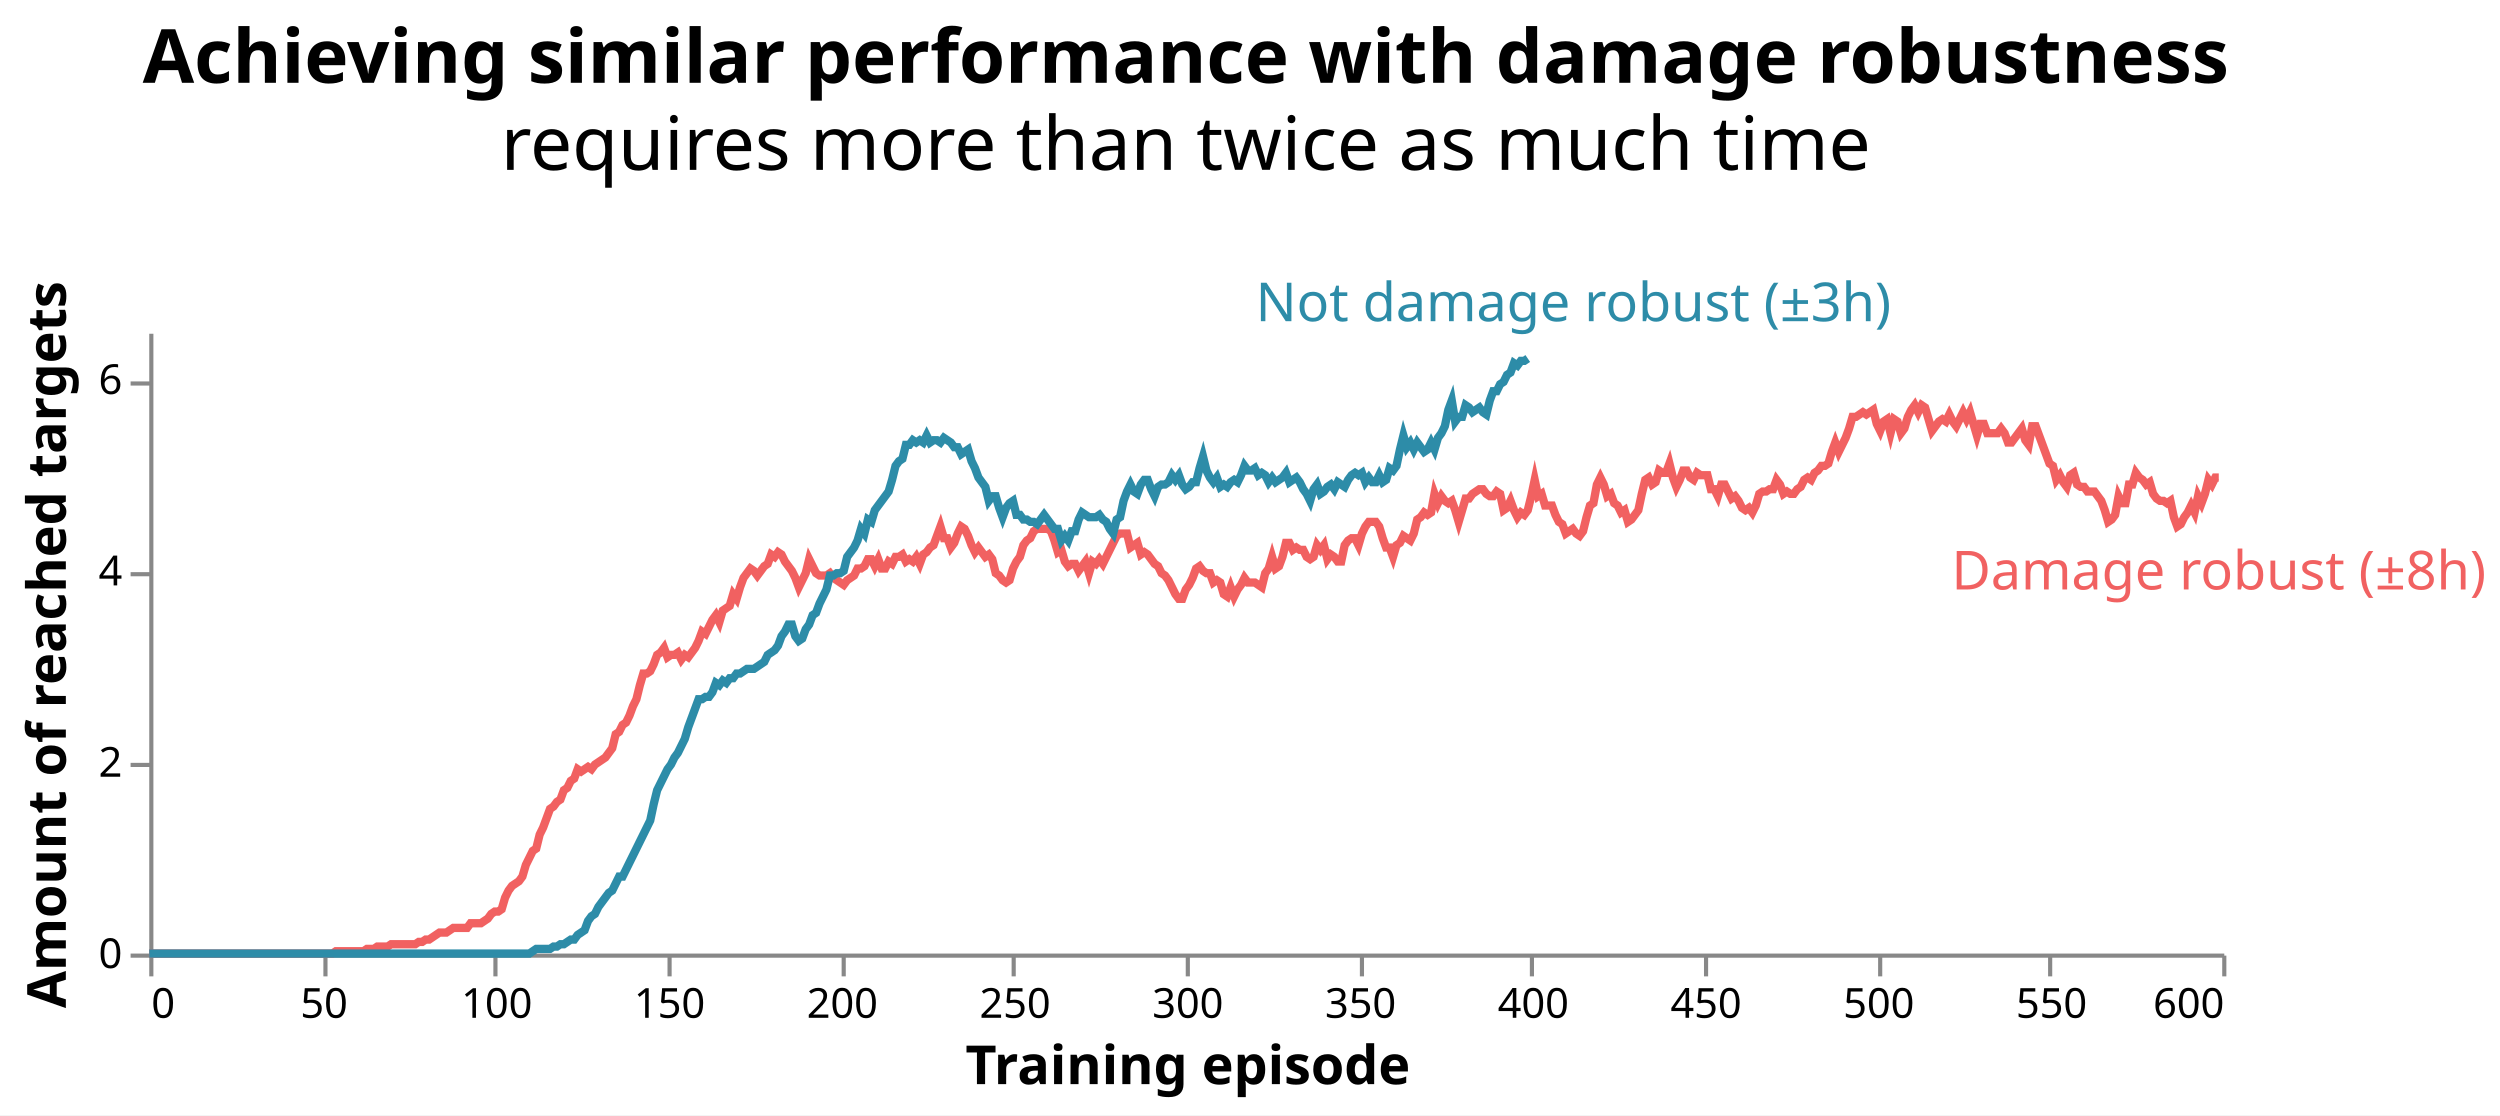
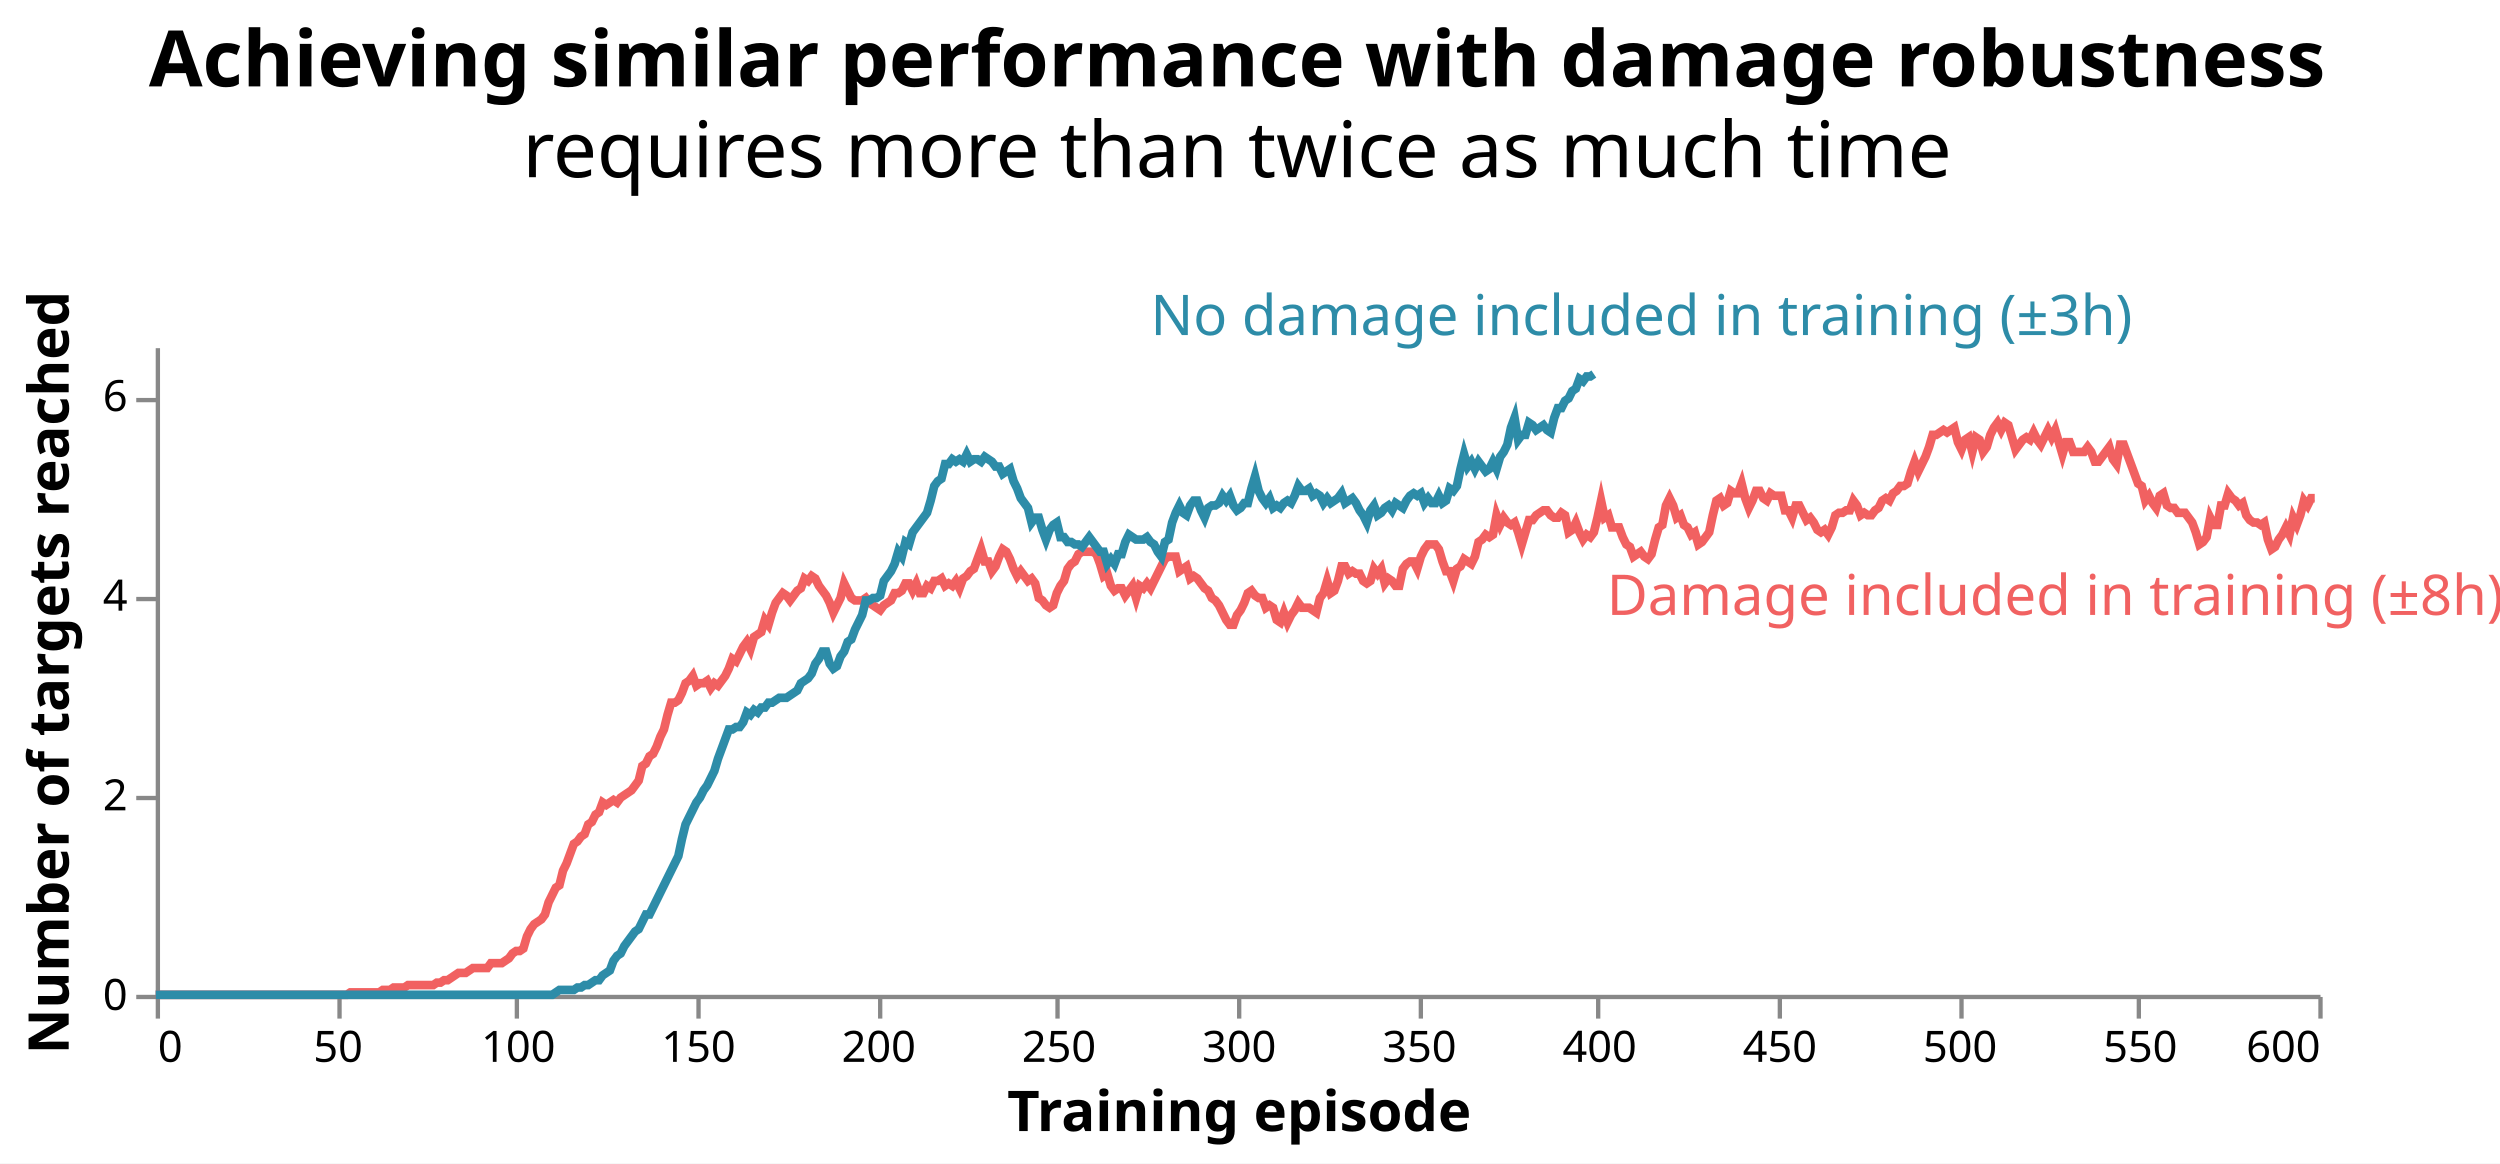
- <svg xmlns="http://www.w3.org/2000/svg" version="1.1" class="marks" width="603" height="269" viewBox="0 0 603 269">
-   <rect width="603" height="269" fill="white" />
+ <svg xmlns="http://www.w3.org/2000/svg" version="1.1" class="marks" width="578" height="269" viewBox="0 0 578 269">
+   <rect width="578" height="269" fill="white" />
  <g fill="none" stroke-miterlimit="10" transform="translate(36,80)">
    <g class="mark-group role-frame root" role="graphics-object" aria-roledescription="group mark container">
      <g transform="translate(0,0)">
        <path class="background" aria-hidden="true" d="M0,0h500v150h-500Z" />
        <g>
          <g class="mark-group role-axis" role="graphics-symbol" aria-roledescription="axis" aria-label="X-axis titled 'Training episode' for a linear scale with values from 0 to 600">
            <g transform="translate(0.5,150.5)">
              <path class="background" aria-hidden="true" d="M0,0h0v0h0Z" pointer-events="none" />
              <g>
                <g class="mark-rule role-axis-tick" pointer-events="none">
                  <line transform="translate(0,0)" x2="0" y2="5" stroke="#888" stroke-width="1" opacity="1" />
                  <line transform="translate(42,0)" x2="0" y2="5" stroke="#888" stroke-width="1" opacity="1" />
                  <line transform="translate(83,0)" x2="0" y2="5" stroke="#888" stroke-width="1" opacity="1" />
                  <line transform="translate(125,0)" x2="0" y2="5" stroke="#888" stroke-width="1" opacity="1" />
                  <line transform="translate(167,0)" x2="0" y2="5" stroke="#888" stroke-width="1" opacity="1" />
                  <line transform="translate(208,0)" x2="0" y2="5" stroke="#888" stroke-width="1" opacity="1" />
                  <line transform="translate(250,0)" x2="0" y2="5" stroke="#888" stroke-width="1" opacity="1" />
                  <line transform="translate(292,0)" x2="0" y2="5" stroke="#888" stroke-width="1" opacity="1" />
                  <line transform="translate(333,0)" x2="0" y2="5" stroke="#888" stroke-width="1" opacity="1" />
                  <line transform="translate(375,0)" x2="0" y2="5" stroke="#888" stroke-width="1" opacity="1" />
                  <line transform="translate(417,0)" x2="0" y2="5" stroke="#888" stroke-width="1" opacity="1" />
                  <line transform="translate(458,0)" x2="0" y2="5" stroke="#888" stroke-width="1" opacity="1" />
                  <line transform="translate(500,0)" x2="0" y2="5" stroke="#888" stroke-width="1" opacity="1" />
                </g>
                <g class="mark-text role-axis-label" pointer-events="none">
-                   <text text-anchor="start" transform="translate(0,15)" font-family="RedHatDisplay" font-size="10px" fill="#000" opacity="1">0</text>
-                   <text text-anchor="middle" transform="translate(41.66667,15)" font-family="RedHatDisplay" font-size="10px" fill="#000" opacity="1">50</text>
-                   <text text-anchor="middle" transform="translate(83.33333,15)" font-family="RedHatDisplay" font-size="10px" fill="#000" opacity="1">100</text>
-                   <text text-anchor="middle" transform="translate(125,15)" font-family="RedHatDisplay" font-size="10px" fill="#000" opacity="1">150</text>
-                   <text text-anchor="middle" transform="translate(166.6667,15)" font-family="RedHatDisplay" font-size="10px" fill="#000" opacity="1">200</text>
-                   <text text-anchor="middle" transform="translate(208.3333,15)" font-family="RedHatDisplay" font-size="10px" fill="#000" opacity="1">250</text>
-                   <text text-anchor="middle" transform="translate(250,15)" font-family="RedHatDisplay" font-size="10px" fill="#000" opacity="1">300</text>
-                   <text text-anchor="middle" transform="translate(291.6667,15)" font-family="RedHatDisplay" font-size="10px" fill="#000" opacity="1">350</text>
-                   <text text-anchor="middle" transform="translate(333.3333,15)" font-family="RedHatDisplay" font-size="10px" fill="#000" opacity="1">400</text>
-                   <text text-anchor="middle" transform="translate(375,15)" font-family="RedHatDisplay" font-size="10px" fill="#000" opacity="1">450</text>
-                   <text text-anchor="middle" transform="translate(416.6667,15)" font-family="RedHatDisplay" font-size="10px" fill="#000" opacity="1">500</text>
-                   <text text-anchor="middle" transform="translate(458.3333,15)" font-family="RedHatDisplay" font-size="10px" fill="#000" opacity="1">550</text>
-                   <text text-anchor="end" transform="translate(500,15)" font-family="RedHatDisplay" font-size="10px" fill="#000" opacity="1">600</text>
+                   <text text-anchor="start" transform="translate(0,15)" font-family="Red Hat Display" font-size="10px" fill="#000" opacity="1">0</text>
+                   <text text-anchor="middle" transform="translate(41.66667,15)" font-family="Red Hat Display" font-size="10px" fill="#000" opacity="1">50</text>
+                   <text text-anchor="middle" transform="translate(83.33333,15)" font-family="Red Hat Display" font-size="10px" fill="#000" opacity="1">100</text>
+                   <text text-anchor="middle" transform="translate(125,15)" font-family="Red Hat Display" font-size="10px" fill="#000" opacity="1">150</text>
+                   <text text-anchor="middle" transform="translate(166.6667,15)" font-family="Red Hat Display" font-size="10px" fill="#000" opacity="1">200</text>
+                   <text text-anchor="middle" transform="translate(208.3333,15)" font-family="Red Hat Display" font-size="10px" fill="#000" opacity="1">250</text>
+                   <text text-anchor="middle" transform="translate(250,15)" font-family="Red Hat Display" font-size="10px" fill="#000" opacity="1">300</text>
+                   <text text-anchor="middle" transform="translate(291.6667,15)" font-family="Red Hat Display" font-size="10px" fill="#000" opacity="1">350</text>
+                   <text text-anchor="middle" transform="translate(333.3333,15)" font-family="Red Hat Display" font-size="10px" fill="#000" opacity="1">400</text>
+                   <text text-anchor="middle" transform="translate(375,15)" font-family="Red Hat Display" font-size="10px" fill="#000" opacity="1">450</text>
+                   <text text-anchor="middle" transform="translate(416.6667,15)" font-family="Red Hat Display" font-size="10px" fill="#000" opacity="1">500</text>
+                   <text text-anchor="middle" transform="translate(458.3333,15)" font-family="Red Hat Display" font-size="10px" fill="#000" opacity="1">550</text>
+                   <text text-anchor="end" transform="translate(500,15)" font-family="Red Hat Display" font-size="10px" fill="#000" opacity="1">600</text>
                </g>
                <g class="mark-rule role-axis-domain" pointer-events="none">
                  <line transform="translate(0,0)" x2="500" y2="0" stroke="#888" stroke-width="1" opacity="1" />
                </g>
                <g class="mark-text role-axis-title" pointer-events="none">
-                   <text text-anchor="middle" transform="translate(250,31)" font-family="RedHatDisplay" font-size="13px" font-weight="bold" fill="#000" opacity="1">Training episode</text>
+                   <text text-anchor="middle" transform="translate(250,31)" font-family="Red Hat Display" font-size="13px" font-weight="bold" fill="#000" opacity="1">Training episode</text>
                </g>
              </g>
              <path class="foreground" aria-hidden="true" d="" pointer-events="none" display="none" />
            </g>
          </g>
-           <g class="mark-group role-axis" role="graphics-symbol" aria-roledescription="axis" aria-label="Y-axis titled 'Amount of reached targets' for a linear scale with values from 0 to 7">
+           <g class="mark-group role-axis" role="graphics-symbol" aria-roledescription="axis" aria-label="Y-axis titled 'Number of targets reached' for a linear scale with values from 0 to 7">
            <g transform="translate(0.5,0.5)">
              <path class="background" aria-hidden="true" d="M0,0h0v0h0Z" pointer-events="none" />
              <g>
                <g class="mark-rule role-axis-tick" pointer-events="none">
                  <line transform="translate(0,150)" x2="-5" y2="0" stroke="#888" stroke-width="1" opacity="1" />
                  <line transform="translate(0,104)" x2="-5" y2="0" stroke="#888" stroke-width="1" opacity="1" />
                  <line transform="translate(0,58)" x2="-5" y2="0" stroke="#888" stroke-width="1" opacity="1" />
                  <line transform="translate(0,12)" x2="-5" y2="0" stroke="#888" stroke-width="1" opacity="1" />
                </g>
                <g class="mark-text role-axis-label" pointer-events="none">
-                   <text text-anchor="end" transform="translate(-7,153)" font-family="RedHatDisplay" font-size="10px" fill="#000" opacity="1">0</text>
-                   <text text-anchor="end" transform="translate(-7,106.8462)" font-family="RedHatDisplay" font-size="10px" fill="#000" opacity="1">2</text>
-                   <text text-anchor="end" transform="translate(-7,60.69231)" font-family="RedHatDisplay" font-size="10px" fill="#000" opacity="1">4</text>
-                   <text text-anchor="end" transform="translate(-7,14.53846)" font-family="RedHatDisplay" font-size="10px" fill="#000" opacity="1">6</text>
+                   <text text-anchor="end" transform="translate(-7,153)" font-family="Red Hat Display" font-size="10px" fill="#000" opacity="1">0</text>
+                   <text text-anchor="end" transform="translate(-7,106.8462)" font-family="Red Hat Display" font-size="10px" fill="#000" opacity="1">2</text>
+                   <text text-anchor="end" transform="translate(-7,60.69231)" font-family="Red Hat Display" font-size="10px" fill="#000" opacity="1">4</text>
+                   <text text-anchor="end" transform="translate(-7,14.53846)" font-family="Red Hat Display" font-size="10px" fill="#000" opacity="1">6</text>
                </g>
                <g class="mark-rule role-axis-domain" pointer-events="none">
                  <line transform="translate(0,150)" x2="0" y2="-150" stroke="#888" stroke-width="1" opacity="1" />
                </g>
                <g class="mark-text role-axis-title" pointer-events="none">
-                   <text text-anchor="middle" transform="translate(-17.61914,75) rotate(-90) translate(0,-3)" font-family="RedHatDisplay" font-size="13px" font-weight="bold" fill="#000" opacity="1">Amount of reached targets</text>
+                   <text text-anchor="middle" transform="translate(-17.61914,75) rotate(-90) translate(0,-3)" font-family="Red Hat Display" font-size="13px" font-weight="bold" fill="#000" opacity="1">Number of targets reached</text>
                </g>
              </g>
              <path class="foreground" aria-hidden="true" d="" pointer-events="none" display="none" />
            </g>
          </g>
          <g class="mark-group role-scope layer_0_pathgroup" role="graphics-object" aria-roledescription="group mark container">
            <g transform="translate(0,0)">
              <path class="background" aria-hidden="true" d="M0,0h500v150h-500Z" />
              <g>
                <g class="mark-line role-mark layer_0_marks" role="graphics-object" aria-roledescription="line mark container">
-                   <path aria-label="Training episode: 0; Amount of reached targets: 0; brittle_star: 1" role="graphics-symbol" aria-roledescription="line mark" d="M0,150L0.833,150L1.667,150L2.5,150L3.333,150L4.167,150L5,150L5.833,150L6.667,150L7.5,150L8.333,150L9.167,150L10,150L10.833,150L11.667,150L12.5,150L13.333,150L14.167,150L15,150L15.833,150L16.667,150L17.5,150L18.333,150L19.167,150L20,150L20.833,150L21.667,150L22.5,150L23.333,150L24.167,150L25,150L25.833,150L26.667,150L27.5,150L28.333,150L29.167,150L30,150L30.833,150L31.667,150L32.5,150L33.333,150L34.167,150L35,150L35.833,150L36.667,150L37.5,150L38.333,150L39.167,150L40,150L40.833,150L41.667,150L42.5,150L43.333,150L44.167,150L45,149.437L45.833,149.437L46.667,149.437L47.5,149.437L48.333,149.437L49.167,149.437L50,149.437L50.833,149.437L51.667,149.437L52.5,148.874L53.333,148.874L54.167,148.874L55,148.311L55.833,148.311L56.667,148.311L57.5,148.311L58.333,147.749L59.167,147.749L60,147.749L60.833,147.749L61.667,147.749L62.5,147.749L63.333,147.749L64.167,147.749L65,147.186L65.833,147.186L66.667,146.623L67.5,146.623L68.333,146.06L69.167,145.497L70,144.934L70.833,144.934L71.667,144.934L72.5,144.371L73.333,143.809L74.167,143.809L75,143.809L75.833,143.809L76.667,143.809L77.5,142.683L78.333,142.683L79.167,142.683L80,142.683L80.833,142.12L81.667,141.557L82.5,140.432L83.333,139.869L84.167,139.869L85,139.306L85.833,136.492L86.667,134.803L87.5,133.677L88.333,133.114L89.167,132.552L90,131.426L90.833,128.612L91.667,126.923L92.5,125.235L93.333,124.672L94.167,121.295L95,119.606L95.833,117.355L96.667,115.103L97.5,114.54L98.333,113.415L99.167,112.852L100,110.6L100.833,110.038L101.667,108.349L102.5,107.786L103.333,105.535L104.167,106.098L105,105.535L105.833,104.972L106.667,105.535L107.5,104.409L108.333,103.846L109.167,103.283L110,102.72L110.833,101.595L111.667,100.469L112.5,97.092L113.333,96.529L114.167,94.841L115,94.278L115.833,92.589L116.667,90.338L117.5,88.649L118.333,85.272L119.167,82.458L120,82.458L120.833,81.895L121.667,80.206L122.5,77.955L123.333,77.392L124.167,76.266L125,78.518L125.833,77.955L126.667,77.955L127.5,77.392L128.333,79.081L129.167,77.955L130,78.518L130.833,77.392L131.667,76.266L132.5,74.578L133.333,72.326L134.167,72.889L135,71.201L135.833,69.512L136.667,68.386L137.5,70.075L138.333,67.261L139.167,66.698L140,66.135L140.833,63.321L141.667,64.447L142.5,61.632L143.333,59.381L144.167,58.255L145,57.129L145.833,57.692L146.667,58.818L147.5,57.692L148.333,56.567L149.167,56.004L150,53.752L150.833,54.315L151.667,53.189L152.5,53.752L153.333,55.441L154.167,56.567L155,57.692L155.833,59.381L156.667,61.632L157.5,59.944L158.333,58.255L159.167,54.878L160,56.567L160.833,58.255L161.667,58.818L162.5,58.818L163.333,58.818L164.167,58.255L165,59.381L165.833,59.944L166.667,60.507L167.5,61.069L168.333,59.944L169.167,59.381L170,58.818L170.833,57.129L171.667,57.129L172.5,56.567L173.333,54.878L174.167,54.878L175,56.567L175.833,54.878L176.667,57.129L177.5,57.129L178.333,55.441L179.167,56.004L180,54.315L180.833,54.315L181.667,53.752L182.5,55.441L183.333,54.878L184.167,55.441L185,54.315L185.833,56.004L186.667,53.752L187.5,53.189L188.333,52.064L189.167,51.501L190,49.25L190.833,46.998L191.667,49.812L192.5,49.812L193.333,52.064L194.167,50.938L195,48.687L195.833,46.998L196.667,47.561L197.5,49.25L198.333,51.501L199.167,53.189L200,52.064L200.833,53.189L201.667,54.315L202.5,53.752L203.333,54.878L204.167,58.255L205,58.818L205.833,59.944L206.667,60.507L207.5,59.944L208.333,57.129L209.167,55.441L210,54.315L210.833,51.501L211.667,50.375L212.5,49.812L213.333,48.124L214.167,47.561L215,47.561L215.833,47.561L216.667,47.561L217.5,48.124L218.333,50.375L219.167,53.189L220,52.627L220.833,55.441L221.667,56.567L222.5,56.004L223.333,56.004L224.167,57.692L225,56.567L225.833,55.441L226.667,58.255L227.5,55.441L228.333,56.004L229.167,54.878L230,56.004L230.833,54.315L231.667,52.627L232.5,50.938L233.333,49.25L234.167,48.687L235,48.687L235.833,48.687L236.667,52.064L237.5,51.501L238.333,50.938L239.167,53.752L240,53.189L240.833,53.752L241.667,54.878L242.5,56.004L243.333,56.567L244.167,58.255L245,58.818L245.833,59.944L246.667,61.632L247.5,63.321L248.333,64.447L249.167,64.447L250,62.195L250.833,61.069L251.667,59.381L252.5,57.129L253.333,56.567L254.167,57.692L255,58.255L255.833,58.255L256.667,60.507L257.5,59.944L258.333,60.507L259.167,63.321L260,63.884L260.833,61.632L261.667,63.884L262.5,62.195L263.333,61.069L264.167,59.381L265,60.507L265.833,60.507L266.667,60.507L267.5,61.069L268.333,61.632L269.167,58.255L270,57.129L270.833,54.315L271.667,57.129L272.5,56.567L273.333,54.315L274.167,50.938L275,50.938L275.833,52.627L276.667,52.064L277.5,52.627L278.333,52.627L279.167,54.315L280,54.878L280.833,54.315L281.667,51.501L282.5,52.627L283.333,51.501L284.167,54.878L285,53.752L285.833,54.315L286.667,55.441L287.5,55.441L288.333,51.501L289.167,50.375L290,49.812L290.833,49.812L291.667,51.501L292.5,48.687L293.333,46.998L294.167,45.872L295,45.872L295.833,45.872L296.667,46.998L297.5,49.812L298.333,52.064L299.167,52.064L300,54.315L300.833,51.501L301.667,50.938L302.5,49.25L303.333,49.812L304.167,50.375L305,48.687L305.833,45.31L306.667,44.747L307.5,43.621L308.333,44.184L309.167,43.621L310,39.118L310.833,41.37L311.667,39.681L312.5,40.807L313.333,41.37L314.167,40.807L315,43.058L315.833,45.872L316.667,43.058L317.5,40.244L318.333,40.244L319.167,39.118L320,38.555L320.833,37.992L321.667,37.992L322.5,39.118L323.333,39.681L324.167,39.681L325,38.555L325.833,39.118L326.667,43.058L327.5,42.495L328.333,40.807L329.167,43.058L330,44.747L330.833,43.621L331.667,44.184L332.5,43.058L333.333,39.681L334.167,35.741L335,39.681L335.833,39.118L336.667,41.932L337.5,41.932L338.333,41.932L339.167,44.184L340,45.872L340.833,46.435L341.667,48.687L342.5,48.124L343.333,47.561L344.167,48.687L345,49.25L345.833,48.124L346.667,44.747L347.5,41.932L348.333,41.37L349.167,36.867L350,35.178L350.833,36.867L351.667,39.681L352.5,39.118L353.333,41.37L354.167,41.932L355,43.621L355.833,43.058L356.667,45.872L357.5,45.31L358.333,44.184L359.167,43.058L360,39.118L360.833,35.741L361.667,35.178L362.5,36.867L363.333,36.304L364.167,33.49L365,34.053L365.833,34.053L366.667,31.801L367.5,35.178L368.333,37.43L369.167,35.741L370,33.49L370.833,33.49L371.667,35.178L372.5,35.741L373.333,34.053L374.167,34.615L375,34.615L375.833,34.615L376.667,37.992L377.5,37.992L378.333,39.681L379.167,36.867L380,36.867L380.833,38.555L381.667,40.244L382.5,39.681L383.333,40.807L384.167,42.495L385,43.058L385.833,42.495L386.667,43.621L387.5,41.932L388.333,39.118L389.167,38.555L390,38.555L390.833,37.992L391.667,37.992L392.5,35.741L393.333,36.867L394.167,39.118L395,38.555L395.833,39.118L396.667,39.118L397.5,37.992L398.333,37.43L399.167,35.741L400,35.178L400.833,35.741L401.667,34.053L402.5,33.49L403.333,32.364L404.167,32.364L405,31.801L405.833,28.987L406.667,26.735L407.5,28.987L408.333,27.298L409.167,25.61L410,23.358L410.833,20.544L411.667,20.544L412.5,19.981L413.333,19.418L414.167,19.981L415,19.418L415.833,18.856L416.667,22.233L417.5,23.921L418.333,21.67L419.167,21.107L420,24.484L420.833,21.107L421.667,21.67L422.5,24.484L423.333,23.358L424.167,20.544L425,18.856L425.833,17.73L426.667,19.418L427.5,17.73L428.333,18.293L429.167,21.107L430,23.921L430.833,22.795L431.667,21.67L432.5,21.107L433.333,21.67L434.167,19.981L435,21.67L435.833,22.795L436.667,21.107L437.5,19.418L438.333,21.107L439.167,19.418L440,22.233L440.833,25.047L441.667,22.233L442.5,22.233L443.333,24.484L444.167,24.484L445,24.484L445.833,24.484L446.667,23.358L447.5,24.484L448.333,26.735L449.167,26.735L450,25.61L450.833,24.484L451.667,23.358L452.5,26.173L453.333,27.298L454.167,22.795L455,22.795L455.833,25.047L456.667,27.298L457.5,29.55L458.333,31.801L459.167,32.364L460,35.741L460.833,34.615L461.667,36.304L462.5,37.43L463.333,34.615L464.167,34.053L465,36.867L465.833,37.43L466.667,37.43L467.5,38.555L468.333,38.555L469.167,38.555L470,39.681L470.833,40.807L471.667,43.058L472.5,45.872L473.333,45.31L474.167,44.184L475,39.681L475.833,41.37L476.667,41.37L477.5,36.867L478.333,36.867L479.167,34.053L480,35.178L480.833,35.741L481.667,36.867L482.5,36.304L483.333,39.118L484.167,40.244L485,40.807L485.833,40.807L486.667,41.37L487.5,40.807L488.333,44.747L489.167,46.998L490,46.435L490.833,44.747L491.667,43.621L492.5,41.932L493.333,43.621L494.167,39.681L495,41.37L495.833,39.118L496.667,35.741L497.5,36.867L498.333,35.178L499.167,35.178" stroke="#f16161" stroke-width="2" />
+                   <path aria-label="Training episode: 0; Number of targets reached: 0; brittle_star: 1" role="graphics-symbol" aria-roledescription="line mark" d="M0,150L0.833,150L1.667,150L2.5,150L3.333,150L4.167,150L5,150L5.833,150L6.667,150L7.5,150L8.333,150L9.167,150L10,150L10.833,150L11.667,150L12.5,150L13.333,150L14.167,150L15,150L15.833,150L16.667,150L17.5,150L18.333,150L19.167,150L20,150L20.833,150L21.667,150L22.5,150L23.333,150L24.167,150L25,150L25.833,150L26.667,150L27.5,150L28.333,150L29.167,150L30,150L30.833,150L31.667,150L32.5,150L33.333,150L34.167,150L35,150L35.833,150L36.667,150L37.5,150L38.333,150L39.167,150L40,150L40.833,150L41.667,150L42.5,150L43.333,150L44.167,150L45,149.437L45.833,149.437L46.667,149.437L47.5,149.437L48.333,149.437L49.167,149.437L50,149.437L50.833,149.437L51.667,149.437L52.5,148.874L53.333,148.874L54.167,148.874L55,148.311L55.833,148.311L56.667,148.311L57.5,148.311L58.333,147.749L59.167,147.749L60,147.749L60.833,147.749L61.667,147.749L62.5,147.749L63.333,147.749L64.167,147.749L65,147.186L65.833,147.186L66.667,146.623L67.5,146.623L68.333,146.06L69.167,145.497L70,144.934L70.833,144.934L71.667,144.934L72.5,144.371L73.333,143.809L74.167,143.809L75,143.809L75.833,143.809L76.667,143.809L77.5,142.683L78.333,142.683L79.167,142.683L80,142.683L80.833,142.12L81.667,141.557L82.5,140.432L83.333,139.869L84.167,139.869L85,139.306L85.833,136.492L86.667,134.803L87.5,133.677L88.333,133.114L89.167,132.552L90,131.426L90.833,128.612L91.667,126.923L92.5,125.235L93.333,124.672L94.167,121.295L95,119.606L95.833,117.355L96.667,115.103L97.5,114.54L98.333,113.415L99.167,112.852L100,110.6L100.833,110.038L101.667,108.349L102.5,107.786L103.333,105.535L104.167,106.098L105,105.535L105.833,104.972L106.667,105.535L107.5,104.409L108.333,103.846L109.167,103.283L110,102.72L110.833,101.595L111.667,100.469L112.5,97.092L113.333,96.529L114.167,94.841L115,94.278L115.833,92.589L116.667,90.338L117.5,88.649L118.333,85.272L119.167,82.458L120,82.458L120.833,81.895L121.667,80.206L122.5,77.955L123.333,77.392L124.167,76.266L125,78.518L125.833,77.955L126.667,77.955L127.5,77.392L128.333,79.081L129.167,77.955L130,78.518L130.833,77.392L131.667,76.266L132.5,74.578L133.333,72.326L134.167,72.889L135,71.201L135.833,69.512L136.667,68.386L137.5,70.075L138.333,67.261L139.167,66.698L140,66.135L140.833,63.321L141.667,64.447L142.5,61.632L143.333,59.381L144.167,58.255L145,57.129L145.833,57.692L146.667,58.818L147.5,57.692L148.333,56.567L149.167,56.004L150,53.752L150.833,54.315L151.667,53.189L152.5,53.752L153.333,55.441L154.167,56.567L155,57.692L155.833,59.381L156.667,61.632L157.5,59.944L158.333,58.255L159.167,54.878L160,56.567L160.833,58.255L161.667,58.818L162.5,58.818L163.333,58.818L164.167,58.255L165,59.381L165.833,59.944L166.667,60.507L167.5,61.069L168.333,59.944L169.167,59.381L170,58.818L170.833,57.129L171.667,57.129L172.5,56.567L173.333,54.878L174.167,54.878L175,56.567L175.833,54.878L176.667,57.129L177.5,57.129L178.333,55.441L179.167,56.004L180,54.315L180.833,54.315L181.667,53.752L182.5,55.441L183.333,54.878L184.167,55.441L185,54.315L185.833,56.004L186.667,53.752L187.5,53.189L188.333,52.064L189.167,51.501L190,49.25L190.833,46.998L191.667,49.812L192.5,49.812L193.333,52.064L194.167,50.938L195,48.687L195.833,46.998L196.667,47.561L197.5,49.25L198.333,51.501L199.167,53.189L200,52.064L200.833,53.189L201.667,54.315L202.5,53.752L203.333,54.878L204.167,58.255L205,58.818L205.833,59.944L206.667,60.507L207.5,59.944L208.333,57.129L209.167,55.441L210,54.315L210.833,51.501L211.667,50.375L212.5,49.812L213.333,48.124L214.167,47.561L215,47.561L215.833,47.561L216.667,47.561L217.5,48.124L218.333,50.375L219.167,53.189L220,52.627L220.833,55.441L221.667,56.567L222.5,56.004L223.333,56.004L224.167,57.692L225,56.567L225.833,55.441L226.667,58.255L227.5,55.441L228.333,56.004L229.167,54.878L230,56.004L230.833,54.315L231.667,52.627L232.5,50.938L233.333,49.25L234.167,48.687L235,48.687L235.833,48.687L236.667,52.064L237.5,51.501L238.333,50.938L239.167,53.752L240,53.189L240.833,53.752L241.667,54.878L242.5,56.004L243.333,56.567L244.167,58.255L245,58.818L245.833,59.944L246.667,61.632L247.5,63.321L248.333,64.447L249.167,64.447L250,62.195L250.833,61.069L251.667,59.381L252.5,57.129L253.333,56.567L254.167,57.692L255,58.255L255.833,58.255L256.667,60.507L257.5,59.944L258.333,60.507L259.167,63.321L260,63.884L260.833,61.632L261.667,63.884L262.5,62.195L263.333,61.069L264.167,59.381L265,60.507L265.833,60.507L266.667,60.507L267.5,61.069L268.333,61.632L269.167,58.255L270,57.129L270.833,54.315L271.667,57.129L272.5,56.567L273.333,54.315L274.167,50.938L275,50.938L275.833,52.627L276.667,52.064L277.5,52.627L278.333,52.627L279.167,54.315L280,54.878L280.833,54.315L281.667,51.501L282.5,52.627L283.333,51.501L284.167,54.878L285,53.752L285.833,54.315L286.667,55.441L287.5,55.441L288.333,51.501L289.167,50.375L290,49.812L290.833,49.812L291.667,51.501L292.5,48.687L293.333,46.998L294.167,45.872L295,45.872L295.833,45.872L296.667,46.998L297.5,49.812L298.333,52.064L299.167,52.064L300,54.315L300.833,51.501L301.667,50.938L302.5,49.25L303.333,49.812L304.167,50.375L305,48.687L305.833,45.31L306.667,44.747L307.5,43.621L308.333,44.184L309.167,43.621L310,39.118L310.833,41.37L311.667,39.681L312.5,40.807L313.333,41.37L314.167,40.807L315,43.058L315.833,45.872L316.667,43.058L317.5,40.244L318.333,40.244L319.167,39.118L320,38.555L320.833,37.992L321.667,37.992L322.5,39.118L323.333,39.681L324.167,39.681L325,38.555L325.833,39.118L326.667,43.058L327.5,42.495L328.333,40.807L329.167,43.058L330,44.747L330.833,43.621L331.667,44.184L332.5,43.058L333.333,39.681L334.167,35.741L335,39.681L335.833,39.118L336.667,41.932L337.5,41.932L338.333,41.932L339.167,44.184L340,45.872L340.833,46.435L341.667,48.687L342.5,48.124L343.333,47.561L344.167,48.687L345,49.25L345.833,48.124L346.667,44.747L347.5,41.932L348.333,41.37L349.167,36.867L350,35.178L350.833,36.867L351.667,39.681L352.5,39.118L353.333,41.37L354.167,41.932L355,43.621L355.833,43.058L356.667,45.872L357.5,45.31L358.333,44.184L359.167,43.058L360,39.118L360.833,35.741L361.667,35.178L362.5,36.867L363.333,36.304L364.167,33.49L365,34.053L365.833,34.053L366.667,31.801L367.5,35.178L368.333,37.43L369.167,35.741L370,33.49L370.833,33.49L371.667,35.178L372.5,35.741L373.333,34.053L374.167,34.615L375,34.615L375.833,34.615L376.667,37.992L377.5,37.992L378.333,39.681L379.167,36.867L380,36.867L380.833,38.555L381.667,40.244L382.5,39.681L383.333,40.807L384.167,42.495L385,43.058L385.833,42.495L386.667,43.621L387.5,41.932L388.333,39.118L389.167,38.555L390,38.555L390.833,37.992L391.667,37.992L392.5,35.741L393.333,36.867L394.167,39.118L395,38.555L395.833,39.118L396.667,39.118L397.5,37.992L398.333,37.43L399.167,35.741L400,35.178L400.833,35.741L401.667,34.053L402.5,33.49L403.333,32.364L404.167,32.364L405,31.801L405.833,28.987L406.667,26.735L407.5,28.987L408.333,27.298L409.167,25.61L410,23.358L410.833,20.544L411.667,20.544L412.5,19.981L413.333,19.418L414.167,19.981L415,19.418L415.833,18.856L416.667,22.233L417.5,23.921L418.333,21.67L419.167,21.107L420,24.484L420.833,21.107L421.667,21.67L422.5,24.484L423.333,23.358L424.167,20.544L425,18.856L425.833,17.73L426.667,19.418L427.5,17.73L428.333,18.293L429.167,21.107L430,23.921L430.833,22.795L431.667,21.67L432.5,21.107L433.333,21.67L434.167,19.981L435,21.67L435.833,22.795L436.667,21.107L437.5,19.418L438.333,21.107L439.167,19.418L440,22.233L440.833,25.047L441.667,22.233L442.5,22.233L443.333,24.484L444.167,24.484L445,24.484L445.833,24.484L446.667,23.358L447.5,24.484L448.333,26.735L449.167,26.735L450,25.61L450.833,24.484L451.667,23.358L452.5,26.173L453.333,27.298L454.167,22.795L455,22.795L455.833,25.047L456.667,27.298L457.5,29.55L458.333,31.801L459.167,32.364L460,35.741L460.833,34.615L461.667,36.304L462.5,37.43L463.333,34.615L464.167,34.053L465,36.867L465.833,37.43L466.667,37.43L467.5,38.555L468.333,38.555L469.167,38.555L470,39.681L470.833,40.807L471.667,43.058L472.5,45.872L473.333,45.31L474.167,44.184L475,39.681L475.833,41.37L476.667,41.37L477.5,36.867L478.333,36.867L479.167,34.053L480,35.178L480.833,35.741L481.667,36.867L482.5,36.304L483.333,39.118L484.167,40.244L485,40.807L485.833,40.807L486.667,41.37L487.5,40.807L488.333,44.747L489.167,46.998L490,46.435L490.833,44.747L491.667,43.621L492.5,41.932L493.333,43.621L494.167,39.681L495,41.37L495.833,39.118L496.667,35.741L497.5,36.867L498.333,35.178L499.167,35.178" stroke="#f16161" stroke-width="2" />
                </g>
              </g>
              <path class="foreground" aria-hidden="true" d="" display="none" />
            </g>
            <g transform="translate(0,0)">
              <path class="background" aria-hidden="true" d="M0,0h500v150h-500Z" />
              <g>
                <g class="mark-line role-mark layer_0_marks" role="graphics-object" aria-roledescription="line mark container">
-                   <path aria-label="Training episode: 0; Amount of reached targets: 0; brittle_star: 2" role="graphics-symbol" aria-roledescription="line mark" d="M0,150L0.833,150L1.667,150L2.5,150L3.333,150L4.167,150L5,150L5.833,150L6.667,150L7.5,150L8.333,150L9.167,150L10,150L10.833,150L11.667,150L12.5,150L13.333,150L14.167,150L15,150L15.833,150L16.667,150L17.5,150L18.333,150L19.167,150L20,150L20.833,150L21.667,150L22.5,150L23.333,150L24.167,150L25,150L25.833,150L26.667,150L27.5,150L28.333,150L29.167,150L30,150L30.833,150L31.667,150L32.5,150L33.333,150L34.167,150L35,150L35.833,150L36.667,150L37.5,150L38.333,150L39.167,150L40,150L40.833,150L41.667,150L42.5,150L43.333,150L44.167,150L45,150L45.833,150L46.667,150L47.5,150L48.333,150L49.167,150L50,150L50.833,150L51.667,150L52.5,150L53.333,150L54.167,150L55,150L55.833,150L56.667,150L57.5,150L58.333,150L59.167,150L60,150L60.833,150L61.667,150L62.5,150L63.333,150L64.167,150L65,150L65.833,150L66.667,150L67.5,150L68.333,150L69.167,150L70,150L70.833,150L71.667,150L72.5,150L73.333,150L74.167,150L75,150L75.833,150L76.667,150L77.5,150L78.333,150L79.167,150L80,150L80.833,150L81.667,150L82.5,150L83.333,150L84.167,150L85,150L85.833,150L86.667,150L87.5,150L88.333,150L89.167,150L90,150L90.833,150L91.667,150L92.5,149.437L93.333,148.874L94.167,148.874L95,148.874L95.833,148.874L96.667,148.874L97.5,148.311L98.333,148.311L99.167,147.749L100,147.749L100.833,147.186L101.667,146.623L102.5,146.623L103.333,145.497L104.167,144.934L105,144.371L105.833,142.12L106.667,140.994L107.5,140.432L108.333,138.743L109.167,137.617L110,136.492L110.833,135.366L111.667,134.803L112.5,133.114L113.333,131.426L114.167,131.426L115,129.737L115.833,128.049L116.667,126.36L117.5,124.672L118.333,122.983L119.167,121.295L120,119.606L120.833,117.917L121.667,113.977L122.5,110.6L123.333,108.912L124.167,107.223L125,105.535L125.833,104.409L126.667,102.72L127.5,101.595L128.333,99.906L129.167,98.218L130,95.403L130.833,93.152L131.667,90.901L132.5,88.649L133.333,88.649L134.167,88.086L135,88.086L135.833,86.961L136.667,84.709L137.5,85.272L138.333,84.146L139.167,84.709L140,83.583L140.833,83.583L141.667,82.458L142.5,82.458L143.333,81.895L144.167,81.332L145,81.332L145.833,81.332L146.667,80.769L147.5,80.206L148.333,79.644L149.167,77.955L150,77.392L150.833,76.829L151.667,75.704L152.5,73.452L153.333,72.326L154.167,70.638L155,70.638L155.833,73.452L156.667,74.578L157.5,74.015L158.333,71.764L159.167,70.638L160,68.386L160.833,67.824L161.667,65.572L162.5,63.884L163.333,62.195L164.167,58.818L165,58.818L165.833,58.255L166.667,58.255L167.5,57.692L168.333,54.315L169.167,53.189L170,52.064L170.833,50.375L171.667,47.561L172.5,48.687L173.333,45.31L174.167,45.872L175,43.058L175.833,41.932L176.667,40.807L177.5,39.681L178.333,38.555L179.167,35.741L180,32.364L180.833,31.238L181.667,30.675L182.5,27.298L183.333,27.298L184.167,26.173L185,26.735L185.833,26.173L186.667,26.735L187.5,25.047L188.333,26.735L189.167,26.173L190,26.173L190.833,26.735L191.667,25.61L192.5,26.173L193.333,26.735L194.167,27.861L195,27.861L195.833,29.55L196.667,28.987L197.5,28.424L198.333,31.238L199.167,32.927L200,35.178L200.833,36.304L201.667,37.43L202.5,40.807L203.333,39.681L204.167,39.681L205,42.495L205.833,44.747L206.667,42.495L207.5,41.37L208.333,40.807L209.167,44.184L210,44.184L210.833,45.31L211.667,45.31L212.5,45.872L213.333,45.872L214.167,46.435L215,45.31L215.833,44.184L216.667,45.31L217.5,46.435L218.333,47.561L219.167,47.561L220,50.375L220.833,49.25L221.667,50.375L222.5,48.124L223.333,48.124L224.167,45.31L225,43.621L225.833,44.184L226.667,44.747L227.5,44.747L228.333,44.747L229.167,44.184L230,45.31L230.833,45.872L231.667,47.561L232.5,48.687L233.333,45.31L234.167,44.747L235,40.807L235.833,38.555L236.667,36.867L237.5,38.555L238.333,39.118L239.167,36.867L240,35.741L240.833,35.741L241.667,37.992L242.5,39.681L243.333,37.43L244.167,36.867L245,36.867L245.833,36.304L246.667,34.615L247.5,35.741L248.333,34.615L249.167,36.867L250,37.992L250.833,37.43L251.667,36.304L252.5,36.304L253.333,32.927L254.167,30.113L255,33.49L255.833,35.178L256.667,36.304L257.5,35.178L258.333,37.43L259.167,36.867L260,37.43L260.833,36.304L261.667,35.741L262.5,36.304L263.333,34.615L264.167,32.364L265,33.49L265.833,33.49L266.667,32.927L267.5,34.615L268.333,34.053L269.167,34.615L270,36.304L270.833,35.178L271.667,36.304L272.5,35.741L273.333,35.178L274.167,34.053L275,36.304L275.833,35.741L276.667,35.178L277.5,36.304L278.333,37.992L279.167,39.118L280,40.807L280.833,37.992L281.667,36.867L282.5,39.118L283.333,38.555L284.167,37.43L285,36.867L285.833,37.992L286.667,36.304L287.5,36.867L288.333,37.43L289.167,35.741L290,34.615L290.833,34.053L291.667,34.615L292.5,34.053L293.333,36.304L294.167,35.178L295,36.304L295.833,36.304L296.667,34.615L297.5,36.304L298.333,35.741L299.167,32.927L300,33.49L300.833,32.364L301.667,28.424L302.5,25.047L303.333,27.861L304.167,26.735L305,28.424L305.833,26.735L306.667,27.861L307.5,28.987L308.333,28.424L309.167,26.735L310,28.424L310.833,25.61L311.667,24.484L312.5,22.795L313.333,18.856L314.167,16.604L315,21.67L315.833,20.544L316.667,20.544L317.5,17.73L318.333,18.293L319.167,19.418L320,18.856L320.833,18.293L321.667,19.418L322.5,19.981L323.333,16.604L324.167,14.353L325,14.353L325.833,12.664L326.667,12.101L327.5,10.413L328.333,9.85L329.167,7.598L330,8.161L330.833,7.036L331.667,7.036L332.5,6.473" stroke="#2D8CA8" stroke-width="2" />
+                   <path aria-label="Training episode: 0; Number of targets reached: 0; brittle_star: 2" role="graphics-symbol" aria-roledescription="line mark" d="M0,150L0.833,150L1.667,150L2.5,150L3.333,150L4.167,150L5,150L5.833,150L6.667,150L7.5,150L8.333,150L9.167,150L10,150L10.833,150L11.667,150L12.5,150L13.333,150L14.167,150L15,150L15.833,150L16.667,150L17.5,150L18.333,150L19.167,150L20,150L20.833,150L21.667,150L22.5,150L23.333,150L24.167,150L25,150L25.833,150L26.667,150L27.5,150L28.333,150L29.167,150L30,150L30.833,150L31.667,150L32.5,150L33.333,150L34.167,150L35,150L35.833,150L36.667,150L37.5,150L38.333,150L39.167,150L40,150L40.833,150L41.667,150L42.5,150L43.333,150L44.167,150L45,150L45.833,150L46.667,150L47.5,150L48.333,150L49.167,150L50,150L50.833,150L51.667,150L52.5,150L53.333,150L54.167,150L55,150L55.833,150L56.667,150L57.5,150L58.333,150L59.167,150L60,150L60.833,150L61.667,150L62.5,150L63.333,150L64.167,150L65,150L65.833,150L66.667,150L67.5,150L68.333,150L69.167,150L70,150L70.833,150L71.667,150L72.5,150L73.333,150L74.167,150L75,150L75.833,150L76.667,150L77.5,150L78.333,150L79.167,150L80,150L80.833,150L81.667,150L82.5,150L83.333,150L84.167,150L85,150L85.833,150L86.667,150L87.5,150L88.333,150L89.167,150L90,150L90.833,150L91.667,150L92.5,149.437L93.333,148.874L94.167,148.874L95,148.874L95.833,148.874L96.667,148.874L97.5,148.311L98.333,148.311L99.167,147.749L100,147.749L100.833,147.186L101.667,146.623L102.5,146.623L103.333,145.497L104.167,144.934L105,144.371L105.833,142.12L106.667,140.994L107.5,140.432L108.333,138.743L109.167,137.617L110,136.492L110.833,135.366L111.667,134.803L112.5,133.114L113.333,131.426L114.167,131.426L115,129.737L115.833,128.049L116.667,126.36L117.5,124.672L118.333,122.983L119.167,121.295L120,119.606L120.833,117.917L121.667,113.977L122.5,110.6L123.333,108.912L124.167,107.223L125,105.535L125.833,104.409L126.667,102.72L127.5,101.595L128.333,99.906L129.167,98.218L130,95.403L130.833,93.152L131.667,90.901L132.5,88.649L133.333,88.649L134.167,88.086L135,88.086L135.833,86.961L136.667,84.709L137.5,85.272L138.333,84.146L139.167,84.709L140,83.583L140.833,83.583L141.667,82.458L142.5,82.458L143.333,81.895L144.167,81.332L145,81.332L145.833,81.332L146.667,80.769L147.5,80.206L148.333,79.644L149.167,77.955L150,77.392L150.833,76.829L151.667,75.704L152.5,73.452L153.333,72.326L154.167,70.638L155,70.638L155.833,73.452L156.667,74.578L157.5,74.015L158.333,71.764L159.167,70.638L160,68.386L160.833,67.824L161.667,65.572L162.5,63.884L163.333,62.195L164.167,58.818L165,58.818L165.833,58.255L166.667,58.255L167.5,57.692L168.333,54.315L169.167,53.189L170,52.064L170.833,50.375L171.667,47.561L172.5,48.687L173.333,45.31L174.167,45.872L175,43.058L175.833,41.932L176.667,40.807L177.5,39.681L178.333,38.555L179.167,35.741L180,32.364L180.833,31.238L181.667,30.675L182.5,27.298L183.333,27.298L184.167,26.173L185,26.735L185.833,26.173L186.667,26.735L187.5,25.047L188.333,26.735L189.167,26.173L190,26.173L190.833,26.735L191.667,25.61L192.5,26.173L193.333,26.735L194.167,27.861L195,27.861L195.833,29.55L196.667,28.987L197.5,28.424L198.333,31.238L199.167,32.927L200,35.178L200.833,36.304L201.667,37.43L202.5,40.807L203.333,39.681L204.167,39.681L205,42.495L205.833,44.747L206.667,42.495L207.5,41.37L208.333,40.807L209.167,44.184L210,44.184L210.833,45.31L211.667,45.31L212.5,45.872L213.333,45.872L214.167,46.435L215,45.31L215.833,44.184L216.667,45.31L217.5,46.435L218.333,47.561L219.167,47.561L220,50.375L220.833,49.25L221.667,50.375L222.5,48.124L223.333,48.124L224.167,45.31L225,43.621L225.833,44.184L226.667,44.747L227.5,44.747L228.333,44.747L229.167,44.184L230,45.31L230.833,45.872L231.667,47.561L232.5,48.687L233.333,45.31L234.167,44.747L235,40.807L235.833,38.555L236.667,36.867L237.5,38.555L238.333,39.118L239.167,36.867L240,35.741L240.833,35.741L241.667,37.992L242.5,39.681L243.333,37.43L244.167,36.867L245,36.867L245.833,36.304L246.667,34.615L247.5,35.741L248.333,34.615L249.167,36.867L250,37.992L250.833,37.43L251.667,36.304L252.5,36.304L253.333,32.927L254.167,30.113L255,33.49L255.833,35.178L256.667,36.304L257.5,35.178L258.333,37.43L259.167,36.867L260,37.43L260.833,36.304L261.667,35.741L262.5,36.304L263.333,34.615L264.167,32.364L265,33.49L265.833,33.49L266.667,32.927L267.5,34.615L268.333,34.053L269.167,34.615L270,36.304L270.833,35.178L271.667,36.304L272.5,35.741L273.333,35.178L274.167,34.053L275,36.304L275.833,35.741L276.667,35.178L277.5,36.304L278.333,37.992L279.167,39.118L280,40.807L280.833,37.992L281.667,36.867L282.5,39.118L283.333,38.555L284.167,37.43L285,36.867L285.833,37.992L286.667,36.304L287.5,36.867L288.333,37.43L289.167,35.741L290,34.615L290.833,34.053L291.667,34.615L292.5,34.053L293.333,36.304L294.167,35.178L295,36.304L295.833,36.304L296.667,34.615L297.5,36.304L298.333,35.741L299.167,32.927L300,33.49L300.833,32.364L301.667,28.424L302.5,25.047L303.333,27.861L304.167,26.735L305,28.424L305.833,26.735L306.667,27.861L307.5,28.987L308.333,28.424L309.167,26.735L310,28.424L310.833,25.61L311.667,24.484L312.5,22.795L313.333,18.856L314.167,16.604L315,21.67L315.833,20.544L316.667,20.544L317.5,17.73L318.333,18.293L319.167,19.418L320,18.856L320.833,18.293L321.667,19.418L322.5,19.981L323.333,16.604L324.167,14.353L325,14.353L325.833,12.664L326.667,12.101L327.5,10.413L328.333,9.85L329.167,7.598L330,8.161L330.833,7.036L331.667,7.036L332.5,6.473" stroke="#2D8CA8" stroke-width="2" />
                </g>
              </g>
              <path class="foreground" aria-hidden="true" d="" display="none" />
            </g>
          </g>
          <g class="mark-text role-mark layer_1_marks" role="graphics-object" aria-roledescription="text mark container">
-             <text aria-label="step: 599; terminated_moving_avg: 4.9756097561; brittle_star: 1" role="graphics-symbol" aria-roledescription="text mark" text-anchor="middle" transform="translate(499.1667,62.17824)" font-family="RedHatDisplay" font-size="13px" fill="#f16161">Damage robust (±8h)</text>
+             <text aria-label="step: 599; terminated_moving_avg: 4.9756097561; brittle_star: 1" role="graphics-symbol" aria-roledescription="text mark" text-anchor="middle" transform="translate(439.1667,62.17824)" font-family="Red Hat Display" font-size="13px" fill="#f16161">Damage included in training (±8h)</text>
          </g>
          <g class="mark-text role-mark layer_2_marks" role="graphics-object" aria-roledescription="text mark container">
-             <text aria-label="step: 399; terminated_moving_avg: 6.21951219512; brittle_star: 2" role="graphics-symbol" aria-roledescription="text mark" text-anchor="middle" transform="translate(343.5,-2.527205)" font-family="RedHatDisplay" font-size="13px" fill="#2D8CA8">Not damage robust (±3h)</text>
+             <text aria-label="step: 399; terminated_moving_avg: 6.21951219512; brittle_star: 2" role="graphics-symbol" aria-roledescription="text mark" text-anchor="middle" transform="translate(343.5,-2.527205)" font-family="Red Hat Display" font-size="13px" fill="#2D8CA8">No damage included in training (±3h)</text>
          </g>
          <g class="mark-group role-title">
            <g transform="translate(250,-74.0272)">
              <path class="background" aria-hidden="true" d="M0,0h0v0h0Z" pointer-events="none" />
              <g>
                <g class="mark-text role-title-text" role="graphics-symbol" aria-roledescription="title" aria-label="Title text 'Achieving similar performance with damage robustness'" pointer-events="none">
-                   <text text-anchor="middle" transform="translate(0,14)" font-family="RedHatDisplay" font-size="18px" font-weight="bold" fill="#000" opacity="1">Achieving similar performance with damage robustness</text>
+                   <text text-anchor="middle" transform="translate(0,14)" font-family="Red Hat Display" font-size="18px" font-weight="bold" fill="#000" opacity="1">Achieving similar performance with damage robustness</text>
                </g>
                <g class="mark-text role-title-subtitle" role="graphics-symbol" aria-roledescription="subtitle" aria-label="Subtitle text 'requires more than twice as much time'" pointer-events="none">
-                   <text text-anchor="middle" transform="translate(0,35)" font-family="RedHatDisplay" font-size="18px" fill="#000" opacity="1">requires more than twice as much time</text>
+                   <text text-anchor="middle" transform="translate(0,35)" font-family="Red Hat Display" font-size="18px" fill="#000" opacity="1">requires more than twice as much time</text>
                </g>
              </g>
              <path class="foreground" aria-hidden="true" d="" pointer-events="none" display="none" />
            </g>
          </g>
        </g>
        <path class="foreground" aria-hidden="true" d="" display="none" />
      </g>
    </g>
  </g>
</svg>
